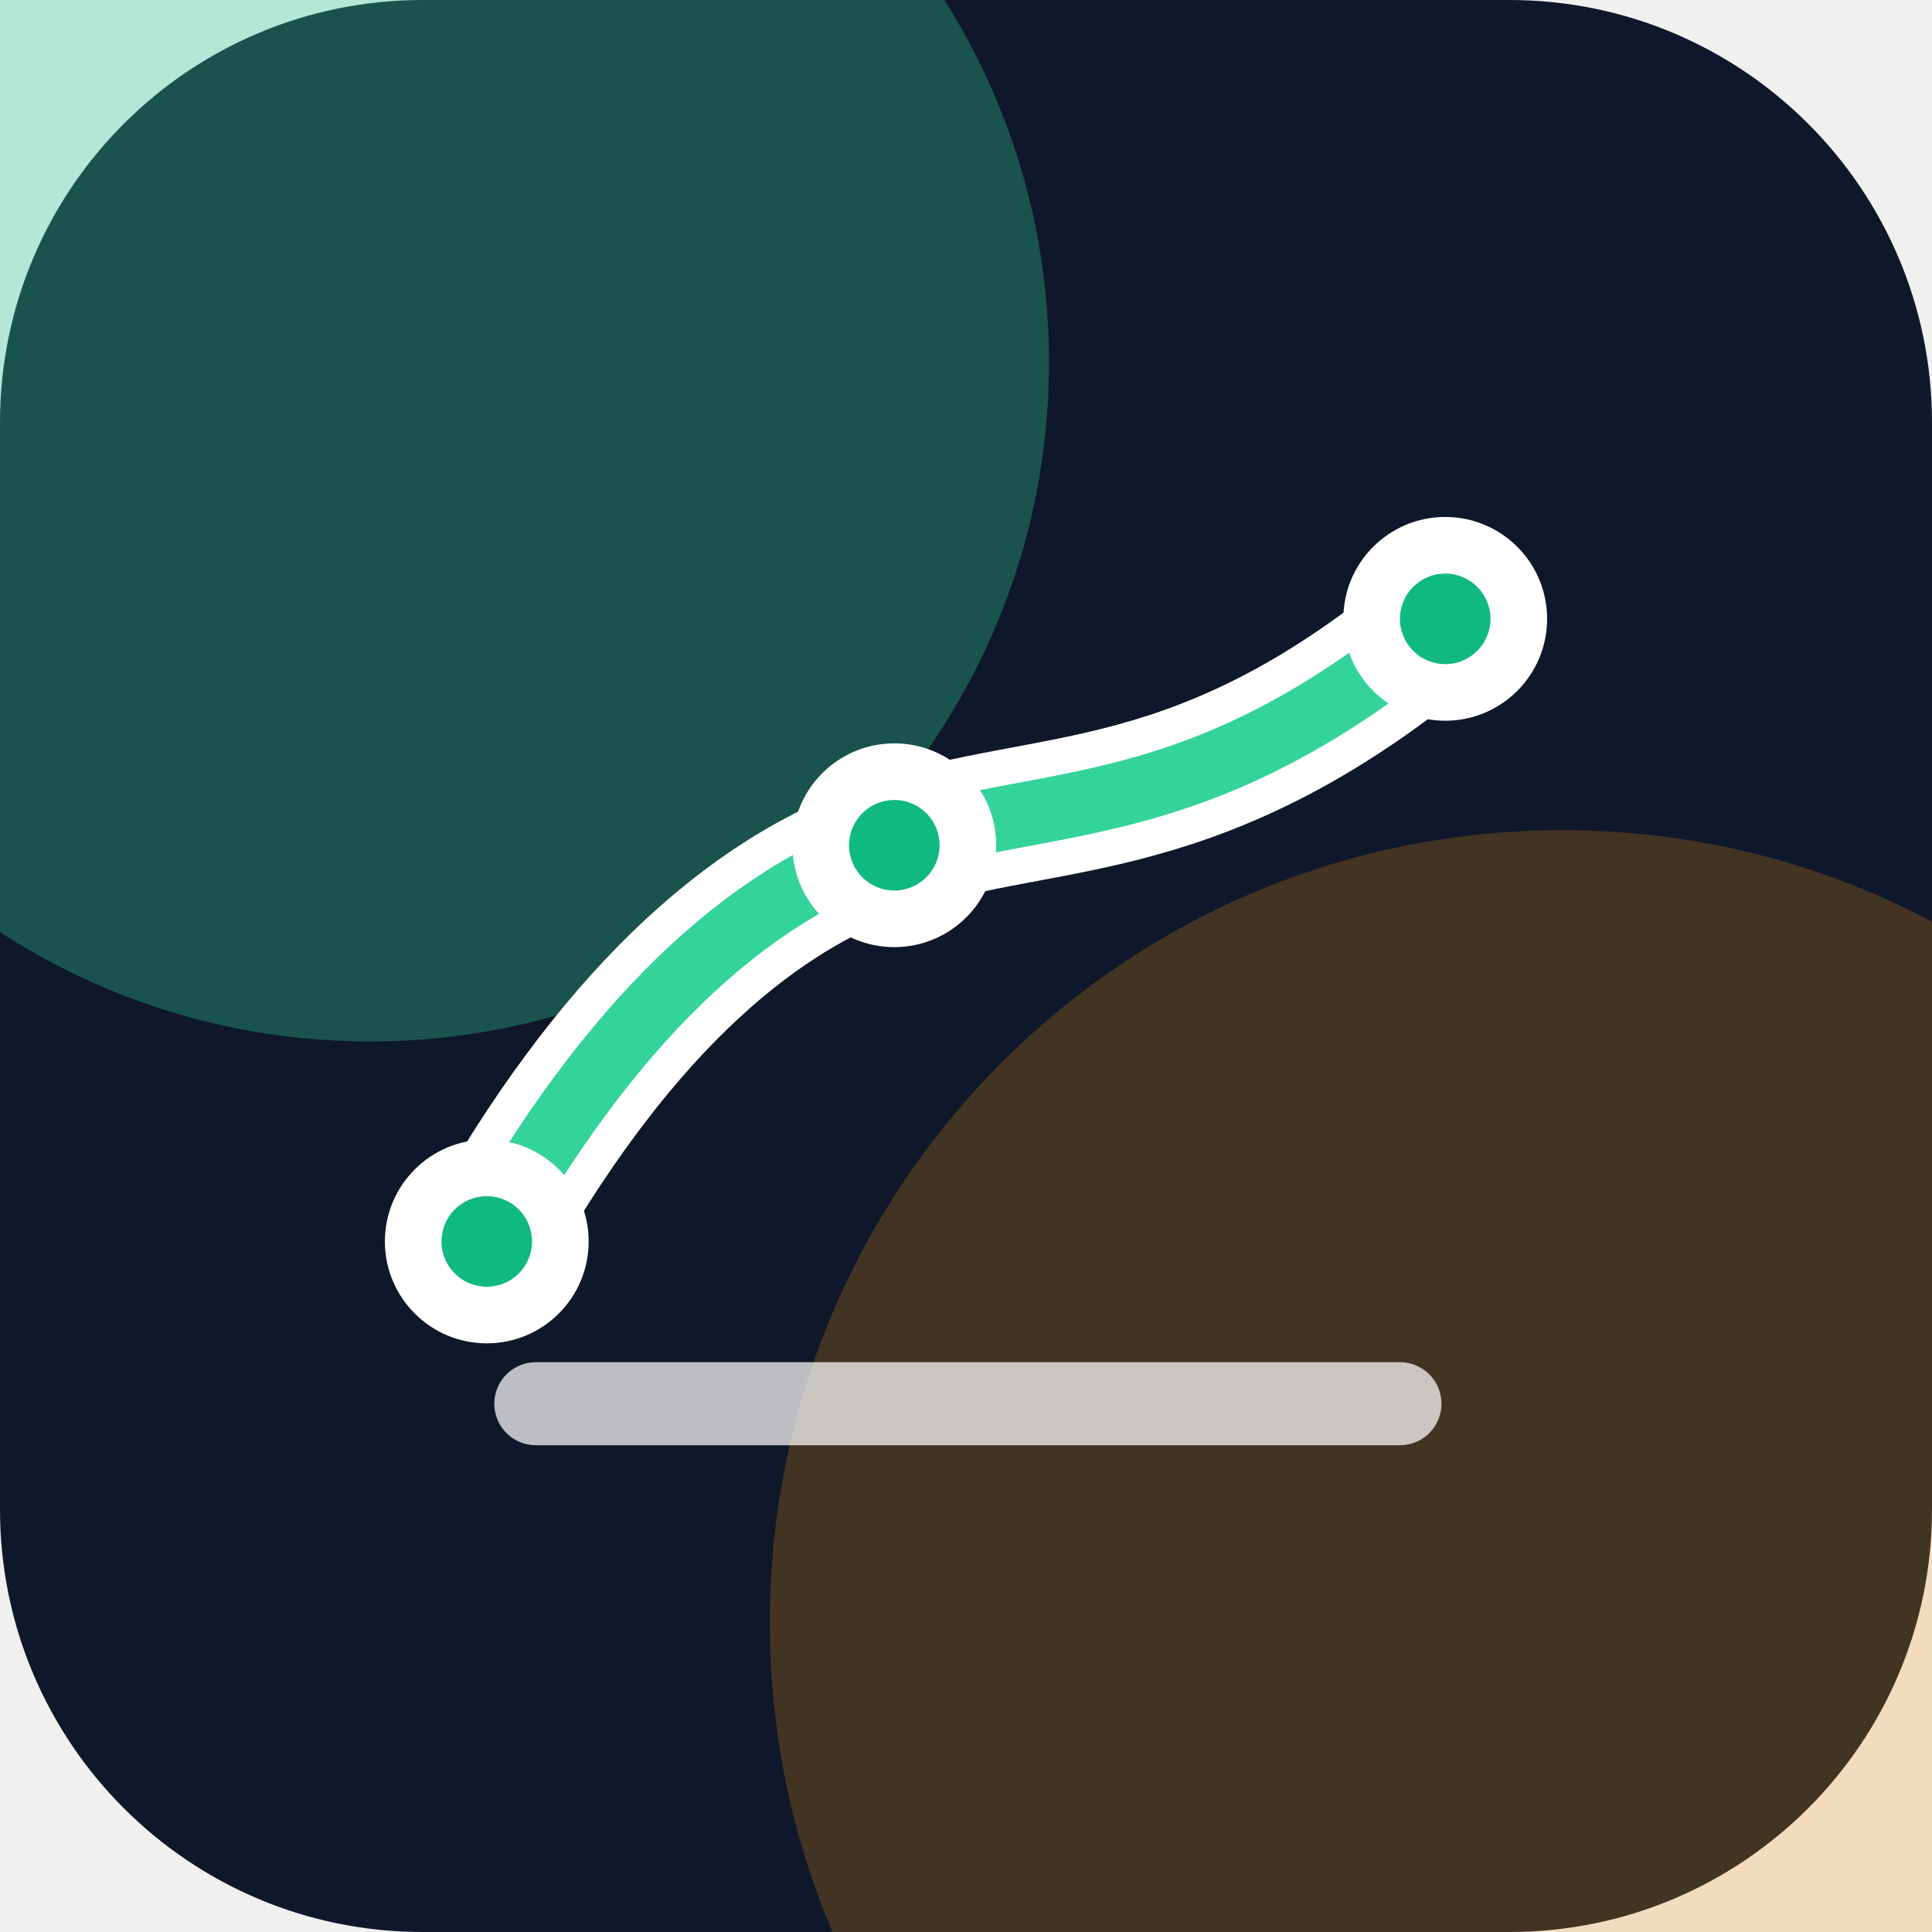
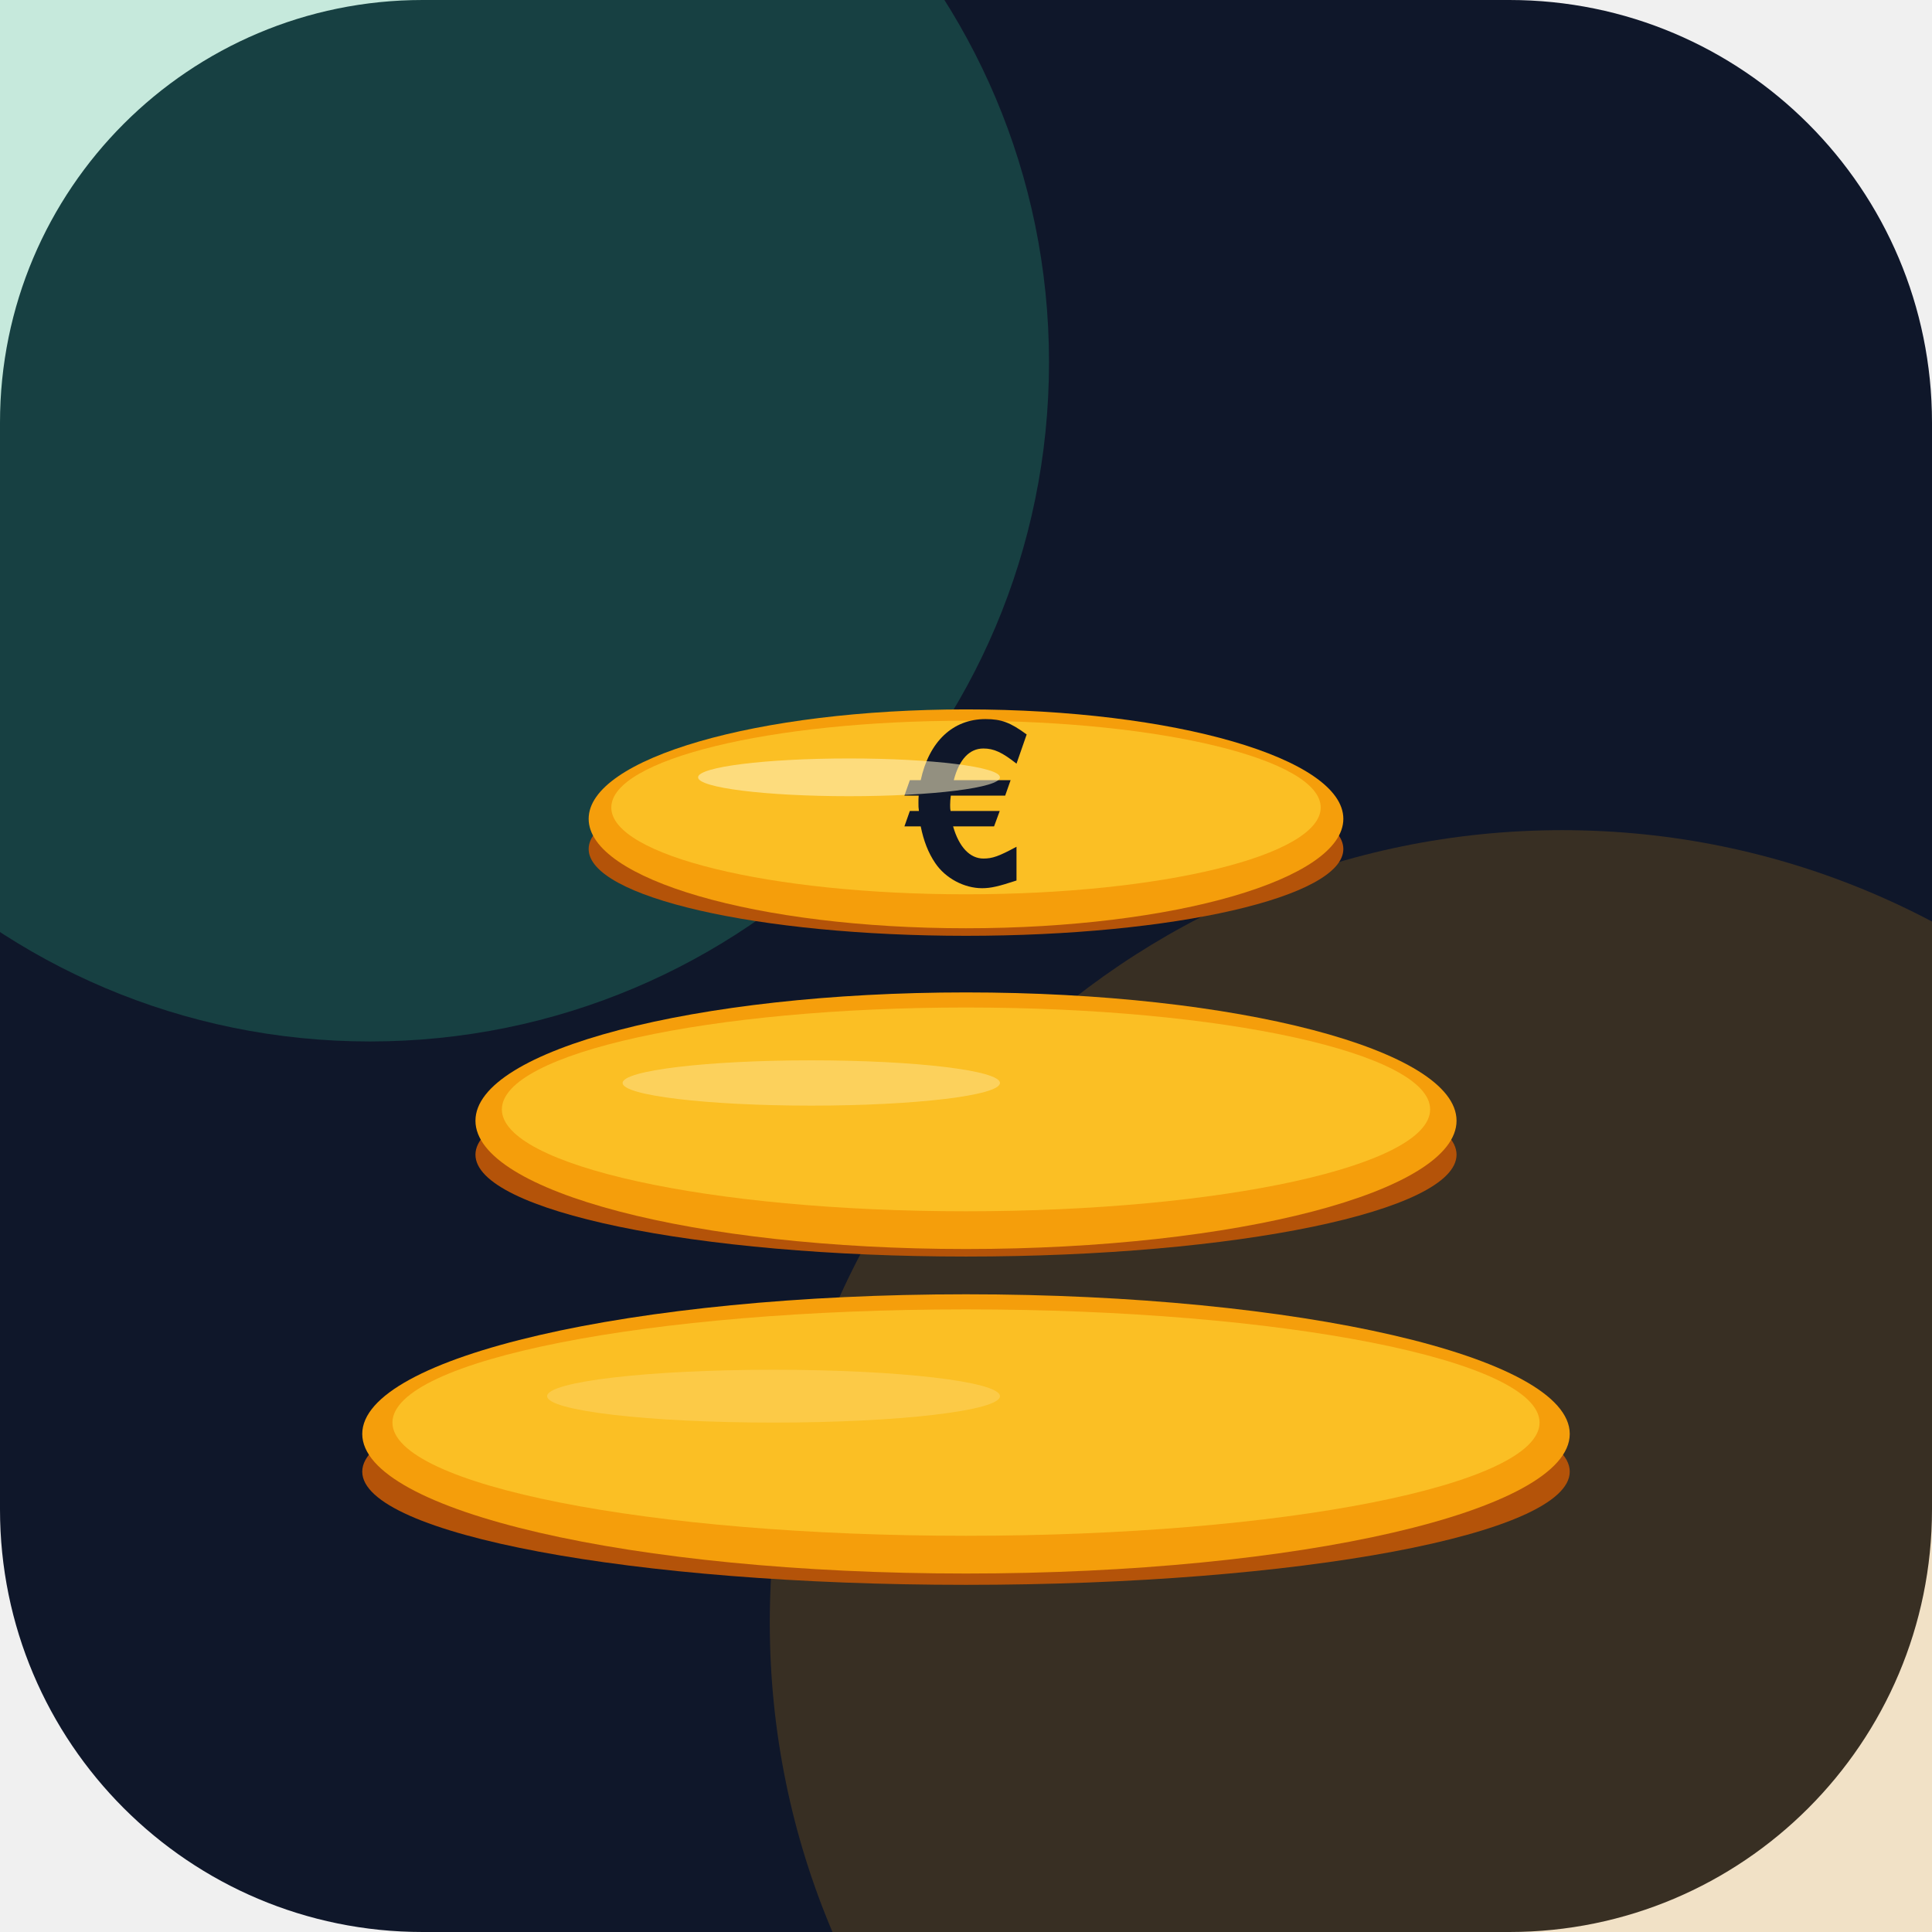
<svg xmlns="http://www.w3.org/2000/svg" width="1024" height="1024" viewBox="0 0 1024 1024" fill="none">
  <rect width="1024" height="1024" rx="224" fill="#0F172A" />
-   <circle cx="196" cy="192" r="360" fill="#34D399" fill-opacity="0.32" />
-   <circle cx="828" cy="860" r="420" fill="#F59E0B" fill-opacity="0.22" />
-   <path d="M258 658C322 544 394 474 474 448C556 420 636 438 766 328" stroke="white" stroke-width="72" stroke-linecap="round" stroke-linejoin="round" />
-   <path d="M258 658C322 544 394 474 474 448C556 420 636 438 766 328" stroke="#34D399" stroke-width="34" stroke-linecap="round" stroke-linejoin="round" />
-   <circle cx="258" cy="658" r="54" fill="white" />
-   <circle cx="474" cy="448" r="54" fill="white" />
-   <circle cx="766" cy="328" r="54" fill="white" />
-   <circle cx="258" cy="658" r="24" fill="#10B981" />
-   <circle cx="474" cy="448" r="24" fill="#10B981" />
-   <circle cx="766" cy="328" r="24" fill="#10B981" />
-   <path d="M284 744H742" stroke="white" stroke-opacity="0.72" stroke-width="44" stroke-linecap="round" />
+   <circle cx="196" cy="192" r="360" fill="#34D399" fill-opacity="0.22" />
+   <circle cx="828" cy="860" r="420" fill="#F59E0B" fill-opacity="0.18" />
+   <ellipse cx="512" cy="780" rx="320" ry="60" fill="#B45309" />
+   <ellipse cx="512" cy="760" rx="320" ry="74" fill="#F59E0B" />
+   <ellipse cx="512" cy="754" rx="304" ry="60" fill="#FBBF24" />
+   <ellipse cx="512" cy="612" rx="260" ry="54" fill="#B45309" />
+   <ellipse cx="512" cy="594" rx="260" ry="68" fill="#F59E0B" />
+   <ellipse cx="512" cy="588" rx="246" ry="54" fill="#FBBF24" />
+   <ellipse cx="512" cy="450" rx="200" ry="46" fill="#B45309" />
+   <ellipse cx="512" cy="434" rx="200" ry="58" fill="#F59E0B" />
+   <ellipse cx="512" cy="428" rx="188" ry="46" fill="#FBBF24" />
+   <text x="512" y="468" font-family="-apple-system, SF Pro Display, Helvetica, Arial, sans-serif" font-size="120" font-weight="700" fill="#0F172A" text-anchor="middle">€</text>
+   <ellipse cx="450" cy="412" rx="80" ry="10" fill="#FEF3C7" fill-opacity="0.55" />
+   <ellipse cx="430" cy="574" rx="100" ry="12" fill="#FEF3C7" fill-opacity="0.35" />
+   <ellipse cx="410" cy="740" rx="120" ry="14" fill="#FEF3C7" fill-opacity="0.22" />
</svg>
